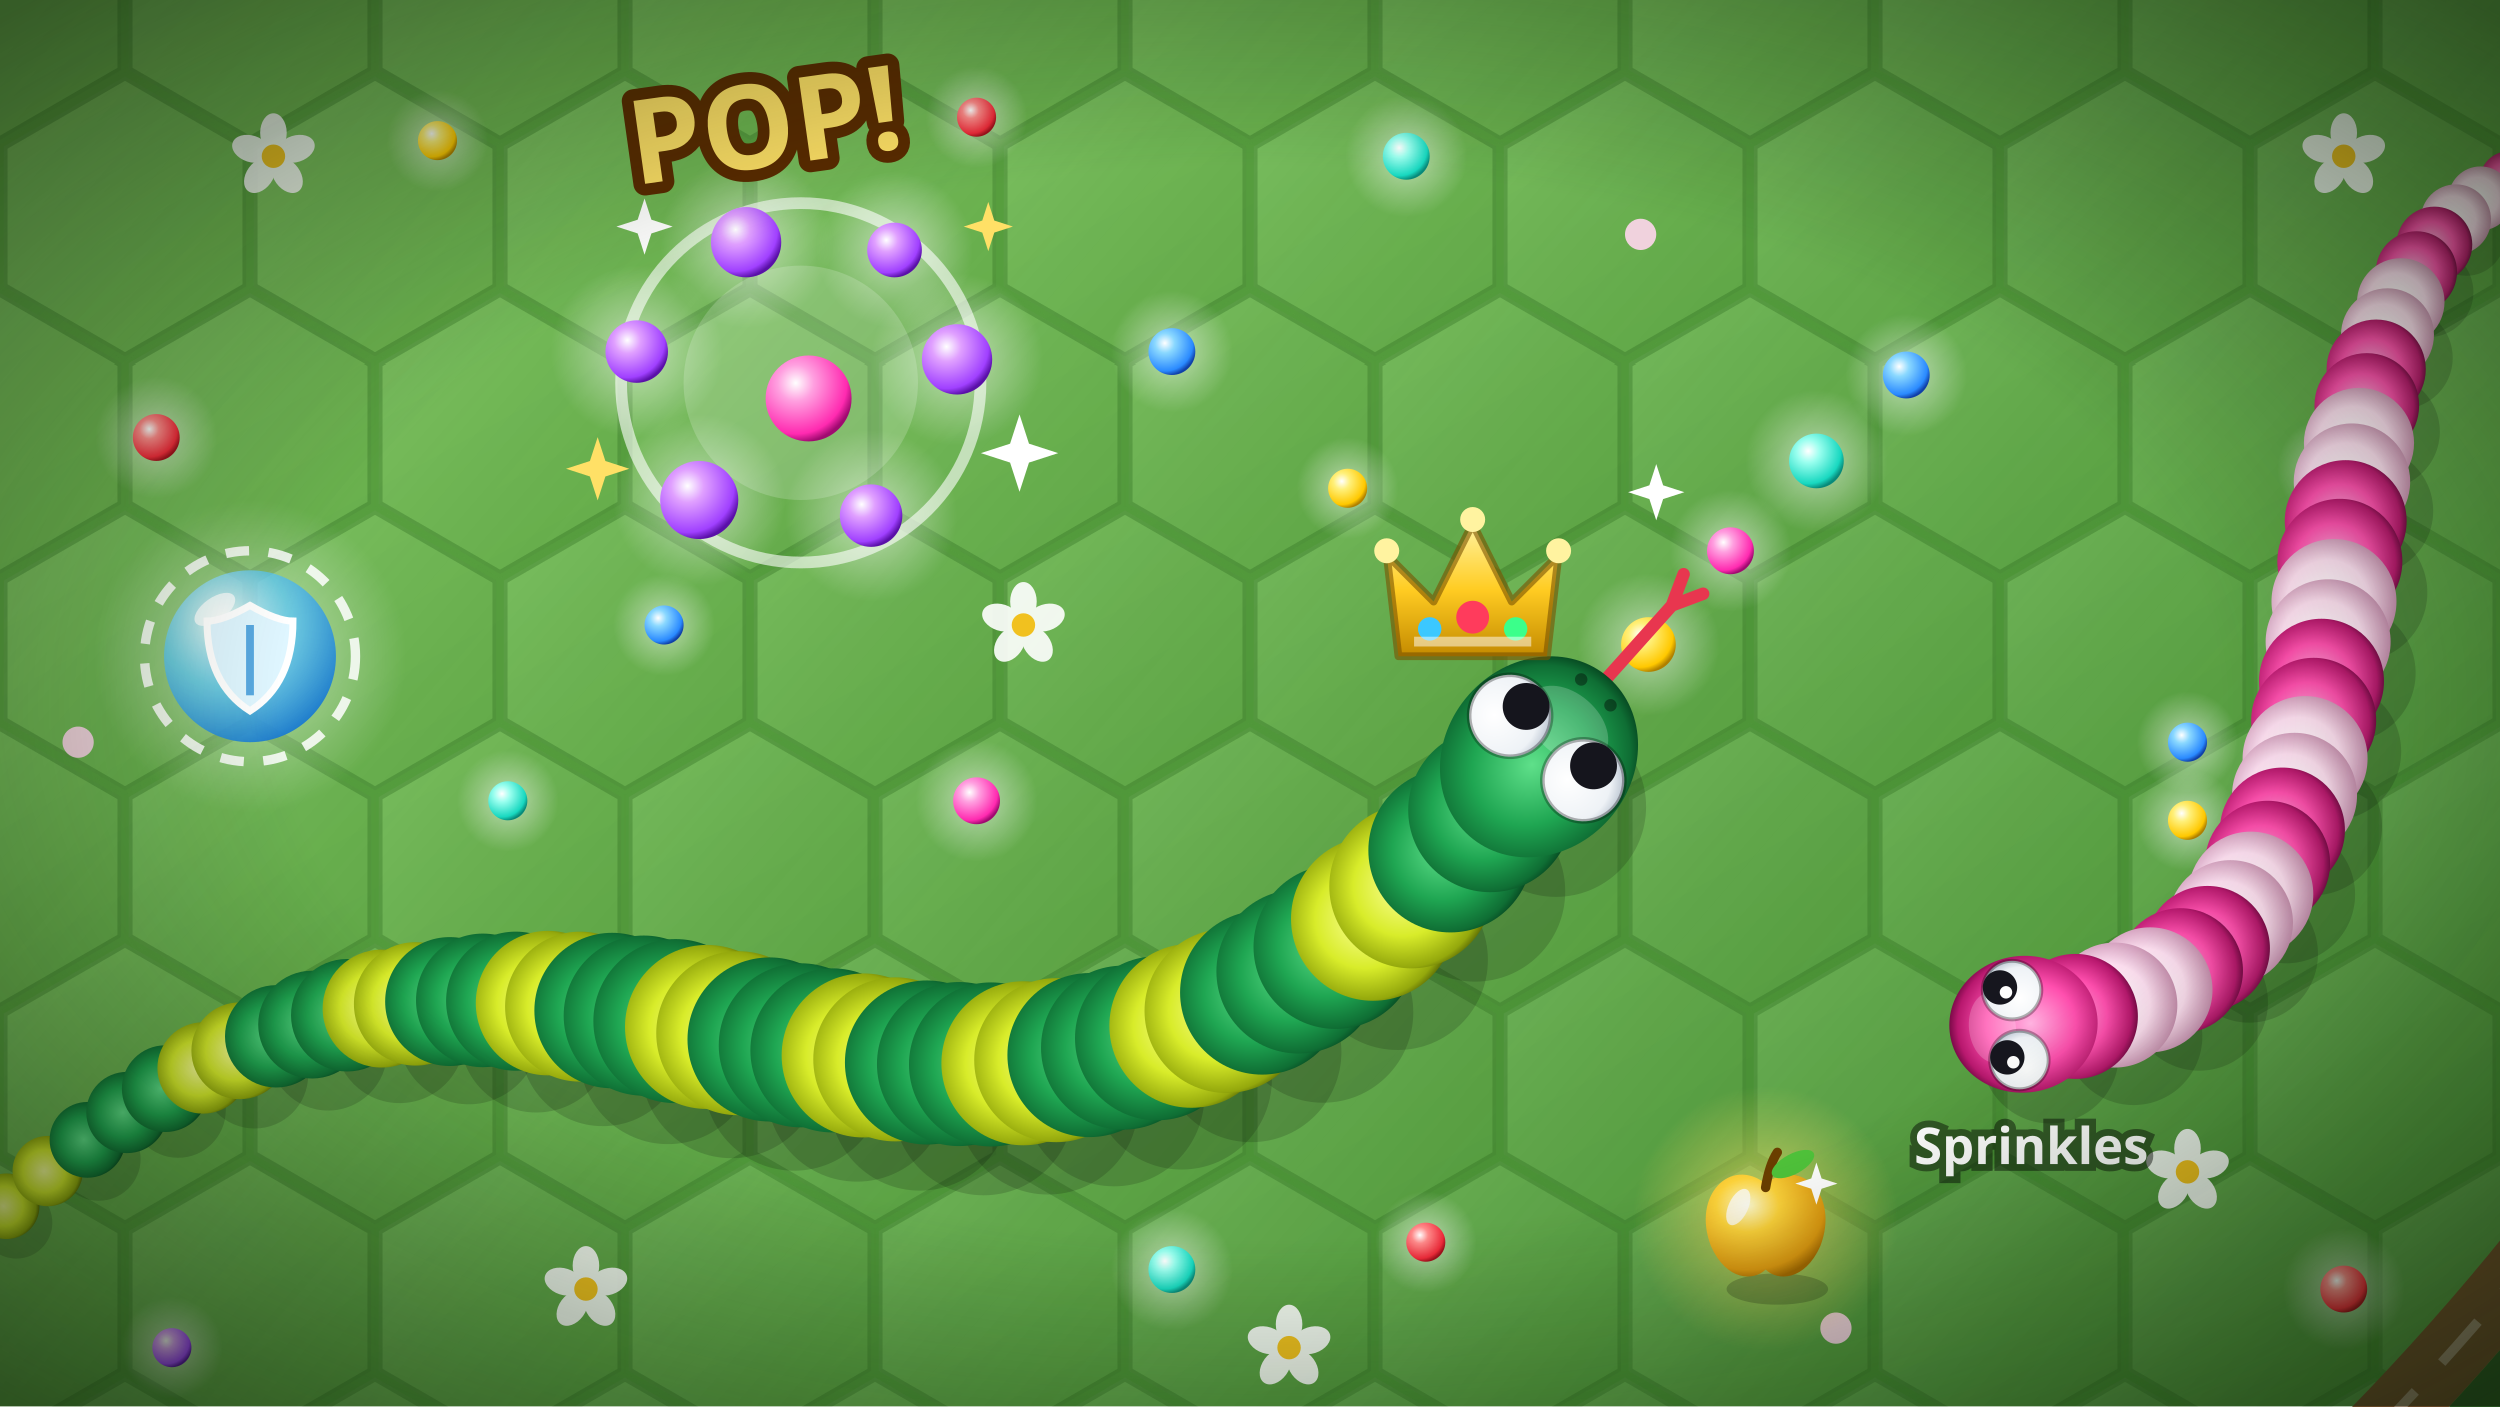
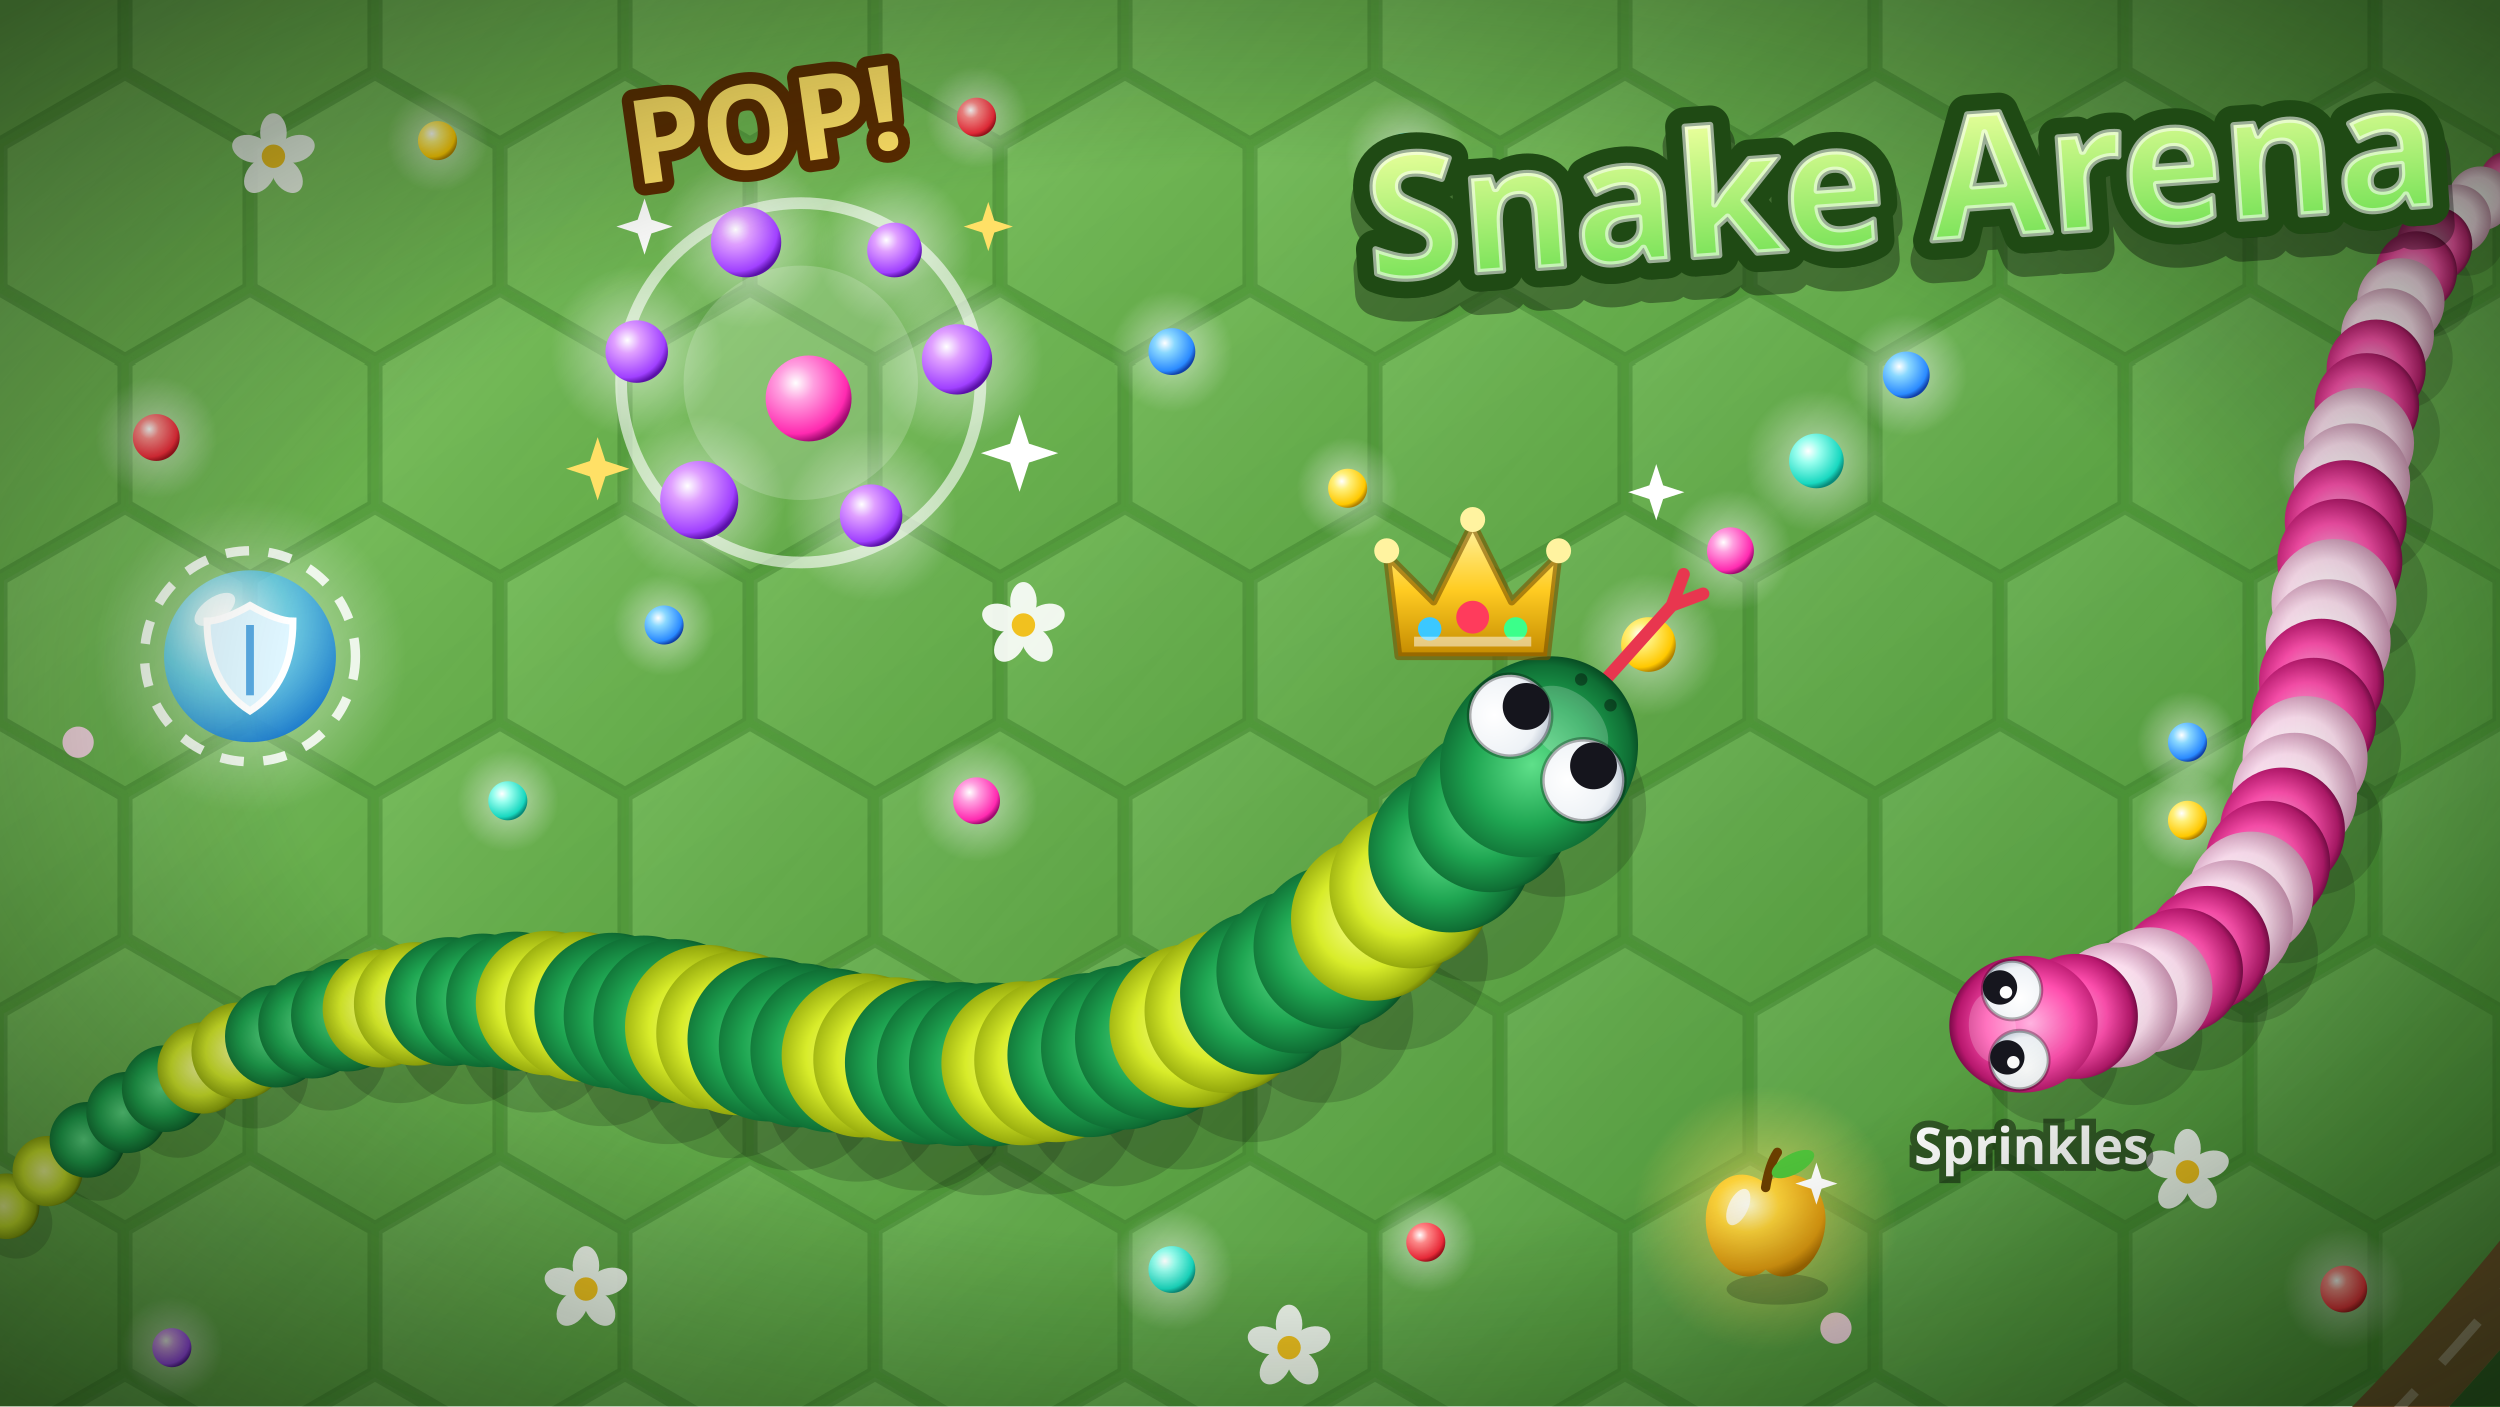
<svg xmlns="http://www.w3.org/2000/svg" xmlns:xlink="http://www.w3.org/1999/xlink" viewBox="0 0 640 360" width="640" height="360">
  <defs>
    <linearGradient id="grass" x1="0" y1="0" x2="1" y2="1">
      <stop offset="0" stop-color="#78c457" />
      <stop offset="1" stop-color="#4e9a3a" />
    </linearGradient>
    <linearGradient id="hexfill" x1="0" y1="0" x2="1" y2="1">
      <stop offset="0" stop-color="#ffffff" stop-opacity="0.10" />
      <stop offset="1" stop-color="#000000" stop-opacity="0.06" />
    </linearGradient>
    <path id="hexp" d="M32 18.5 L0 37 L-32 18.5 L-32 -18.5 L0 -37 L32 -18.5 Z" />
    <pattern id="hexes" width="64" height="111" patternUnits="userSpaceOnUse">
      <g fill="url(#hexfill)" stroke="#2f6e22" stroke-opacity="0.35" stroke-width="2">
        <use href="#hexp" xlink:href="#hexp" transform="translate(0 0) scale(0.97)" />
        <use href="#hexp" xlink:href="#hexp" transform="translate(64 0) scale(0.97)" />
        <use href="#hexp" xlink:href="#hexp" transform="translate(0 111) scale(0.97)" />
        <use href="#hexp" xlink:href="#hexp" transform="translate(64 111) scale(0.97)" />
        <use href="#hexp" xlink:href="#hexp" transform="translate(32 55.5) scale(0.97)" />
      </g>
    </pattern>
    <radialGradient id="vig" cx="50%" cy="50%" r="70%">
      <stop offset="0.55" stop-color="#0a1a05" stop-opacity="0" />
      <stop offset="1" stop-color="#0a1a05" stop-opacity="0.6" />
    </radialGradient>
    <radialGradient id="pA" cx="45%" cy="50%" r="55%">
      <stop offset="0" stop-color="#5fe08a" />
      <stop offset="0.55" stop-color="#1fa652" />
      <stop offset="0.9" stop-color="#0f6e34" />
      <stop offset="1" stop-color="#074a22" />
    </radialGradient>
    <radialGradient id="pB" cx="45%" cy="50%" r="55%">
      <stop offset="0" stop-color="#fbff9a" />
      <stop offset="0.55" stop-color="#d8ec2a" />
      <stop offset="0.9" stop-color="#94a80c" />
      <stop offset="1" stop-color="#5a6a04" />
    </radialGradient>
    <radialGradient id="rA" cx="45%" cy="50%" r="55%">
      <stop offset="0" stop-color="#ffb3e0" />
      <stop offset="0.55" stop-color="#ff4fae" />
      <stop offset="0.9" stop-color="#b8186e" />
      <stop offset="1" stop-color="#7a0a48" />
    </radialGradient>
    <radialGradient id="rB" cx="45%" cy="50%" r="55%">
      <stop offset="0" stop-color="#ffffff" />
      <stop offset="0.6" stop-color="#ffe0f2" />
      <stop offset="1" stop-color="#c890b0" />
    </radialGradient>
    <radialGradient id="eye" cx="38%" cy="35%" r="70%">
      <stop offset="0" stop-color="#ffffff" />
      <stop offset="0.75" stop-color="#eef2f6" />
      <stop offset="1" stop-color="#b9c3d0" />
    </radialGradient>
    <radialGradient id="halo">
      <stop offset="0" stop-color="#ffffff" stop-opacity="0.55" />
      <stop offset="1" stop-color="#ffffff" stop-opacity="0" />
    </radialGradient>
    <radialGradient id="oR" cx="35%" cy="32%" r="70%">
      <stop offset="0" stop-color="#fff" />
      <stop offset="0.3" stop-color="#ff8a8a" />
      <stop offset="0.85" stop-color="#ee2a3a" />
      <stop offset="1" stop-color="#a0101c" />
    </radialGradient>
    <radialGradient id="oY" cx="35%" cy="32%" r="70%">
      <stop offset="0" stop-color="#fff" />
      <stop offset="0.3" stop-color="#fff07a" />
      <stop offset="0.85" stop-color="#ffc800" />
      <stop offset="1" stop-color="#b08000" />
    </radialGradient>
    <radialGradient id="oB" cx="35%" cy="32%" r="70%">
      <stop offset="0" stop-color="#fff" />
      <stop offset="0.3" stop-color="#8ad8ff" />
      <stop offset="0.85" stop-color="#2a8aff" />
      <stop offset="1" stop-color="#1040a8" />
    </radialGradient>
    <radialGradient id="oP" cx="35%" cy="32%" r="70%">
      <stop offset="0" stop-color="#fff" />
      <stop offset="0.3" stop-color="#e0a0ff" />
      <stop offset="0.85" stop-color="#a040ff" />
      <stop offset="1" stop-color="#5a10a8" />
    </radialGradient>
    <radialGradient id="oC" cx="35%" cy="32%" r="70%">
      <stop offset="0" stop-color="#fff" />
      <stop offset="0.3" stop-color="#9affef" />
      <stop offset="0.85" stop-color="#18d8c0" />
      <stop offset="1" stop-color="#088a7a" />
    </radialGradient>
    <radialGradient id="oM" cx="35%" cy="32%" r="70%">
      <stop offset="0" stop-color="#fff" />
      <stop offset="0.3" stop-color="#ffa0e0" />
      <stop offset="0.85" stop-color="#ff2ab0" />
      <stop offset="1" stop-color="#a00a70" />
    </radialGradient>
    <radialGradient id="gold" cx="35%" cy="30%" r="75%">
      <stop offset="0" stop-color="#fffbd0" />
      <stop offset="0.35" stop-color="#ffd43b" />
      <stop offset="0.85" stop-color="#e09a10" />
      <stop offset="1" stop-color="#a86a00" />
    </radialGradient>
    <radialGradient id="goldglow">
      <stop offset="0" stop-color="#ffe066" stop-opacity="0.7" />
      <stop offset="1" stop-color="#ffe066" stop-opacity="0" />
    </radialGradient>
    <radialGradient id="bubble" cx="35%" cy="30%" r="75%">
      <stop offset="0" stop-color="#ffffff" stop-opacity="0.85" />
      <stop offset="0.5" stop-color="#58c8ff" stop-opacity="0.7" />
      <stop offset="1" stop-color="#1a7ad0" stop-opacity="0.95" />
    </radialGradient>
    <linearGradient id="crown" x1="0" y1="0" x2="0" y2="1">
      <stop offset="0" stop-color="#fff3a0" />
      <stop offset="0.5" stop-color="#ffcc22" />
      <stop offset="1" stop-color="#c48a00" />
    </linearGradient>
    <linearGradient id="wall" x1="0" y1="0" x2="1" y2="1">
      <stop offset="0" stop-color="#a87848" />
      <stop offset="1" stop-color="#6a4626" />
    </linearGradient>
    <g id="flower">
      <ellipse cx="0" cy="-6" rx="3.4" ry="5" fill="#fff" />
      <ellipse cx="5.7" cy="-1.9" rx="3.4" ry="5" fill="#fff" transform="rotate(72 5.7 -1.9)" />
      <ellipse cx="3.5" cy="4.9" rx="3.4" ry="5" fill="#fff" transform="rotate(144 3.5 4.9)" />
      <ellipse cx="-3.5" cy="4.9" rx="3.4" ry="5" fill="#fff" transform="rotate(216 -3.5 4.9)" />
      <ellipse cx="-5.7" cy="-1.9" rx="3.4" ry="5" fill="#fff" transform="rotate(288 -5.7 -1.9)" />
      <circle r="3" fill="#ffc21a" />
    </g>
    <path id="spark" d="M0 -9 L2.2 -2.2 L9 0 L2.2 2.2 L0 9 L-2.2 2.2 L-9 0 L-2.2 -2.2 Z" />
  </defs>
  <rect width="640" height="360" fill="url(#grass)" />
  <rect width="640" height="360" fill="url(#hexes)" />
  <g opacity="0.9">
    <use href="#flower" xlink:href="#flower" x="70" y="40" />
    <use href="#flower" xlink:href="#flower" x="262" y="160" />
    <use href="#flower" xlink:href="#flower" x="560" y="300" />
    <use href="#flower" xlink:href="#flower" x="330" y="345" />
    <use href="#flower" xlink:href="#flower" x="600" y="40" />
    <use href="#flower" xlink:href="#flower" x="150" y="330" />
  </g>
  <g fill="#ffd6ec" opacity="0.9">
    <circle cx="420" cy="60" r="4" />
    <circle cx="20" cy="190" r="4" />
    <circle cx="470" cy="340" r="4" />
  </g>
  <circle cx="150" cy="-80" r="664" fill="none" stroke="#2c5a24" stroke-width="30" />
  <circle cx="150" cy="-80" r="640" fill="none" stroke="url(#wall)" stroke-width="18" />
  <circle cx="150" cy="-80" r="640" fill="none" stroke="#ffffff" stroke-opacity="0.35" stroke-width="2.5" stroke-dasharray="14 10" />
  <circle cx="300" cy="90" r="15.6" fill="url(#halo)" />
  <circle cx="300" cy="90" r="6" fill="url(#oB)" />
  <circle cx="345" cy="125" r="13.0" fill="url(#halo)" />
  <circle cx="345" cy="125" r="5" fill="url(#oY)" />
  <circle cx="250" cy="205" r="15.6" fill="url(#halo)" />
  <circle cx="250" cy="205" r="6" fill="url(#oM)" />
  <circle cx="130" cy="205" r="13.0" fill="url(#halo)" />
  <circle cx="130" cy="205" r="5" fill="url(#oC)" />
  <circle cx="40" cy="112" r="15.6" fill="url(#halo)" />
  <circle cx="40" cy="112" r="6" fill="url(#oR)" />
  <circle cx="112" cy="36" r="13.0" fill="url(#halo)" />
  <circle cx="112" cy="36" r="5" fill="url(#oY)" />
  <circle cx="360" cy="40" r="15.6" fill="url(#halo)" />
  <circle cx="360" cy="40" r="6" fill="url(#oC)" />
  <circle cx="600" cy="330" r="15.6" fill="url(#halo)" />
  <circle cx="600" cy="330" r="6" fill="url(#oR)" />
  <circle cx="560" cy="190" r="13.0" fill="url(#halo)" />
  <circle cx="560" cy="190" r="5" fill="url(#oB)" />
  <circle cx="300" cy="325" r="15.6" fill="url(#halo)" />
  <circle cx="300" cy="325" r="6" fill="url(#oC)" />
  <circle cx="365" cy="318" r="13.0" fill="url(#halo)" />
  <circle cx="365" cy="318" r="5" fill="url(#oR)" />
  <circle cx="44" cy="345" r="13.0" fill="url(#halo)" />
  <circle cx="44" cy="345" r="5" fill="url(#oP)" />
  <circle cx="596" cy="120" r="13.0" fill="url(#halo)" />
  <circle cx="596" cy="120" r="5" fill="url(#oM)" />
  <circle cx="250" cy="30" r="13.0" fill="url(#halo)" />
  <circle cx="250" cy="30" r="5" fill="url(#oR)" />
  <circle cx="170" cy="160" r="13.0" fill="url(#halo)" />
  <circle cx="170" cy="160" r="5" fill="url(#oB)" />
  <circle cx="422" cy="165" r="18.2" fill="url(#halo)" />
  <circle cx="422" cy="165" r="7" fill="url(#oY)" />
  <circle cx="443" cy="141" r="15.6" fill="url(#halo)" />
  <circle cx="443" cy="141" r="6" fill="url(#oM)" />
  <circle cx="465" cy="118" r="18.2" fill="url(#halo)" />
  <circle cx="465" cy="118" r="7" fill="url(#oC)" />
  <circle cx="488" cy="96" r="15.6" fill="url(#halo)" />
  <circle cx="488" cy="96" r="6" fill="url(#oB)" />
  <circle cx="560" cy="210" r="13" fill="url(#halo)" />
  <circle cx="560" cy="210" r="5" fill="url(#oY)" />
  <g transform="translate(205 98)">
    <circle r="46" fill="none" stroke="#ffffff" stroke-opacity="0.6" stroke-width="3" />
    <circle r="30" fill="#ffffff" opacity="0.18" />
    <circle cx="40" cy="-6" r="22" fill="url(#halo)" />
    <circle cx="40" cy="-6" r="9" fill="url(#oP)" />
    <circle cx="18" cy="34" r="22" fill="url(#halo)" />
    <circle cx="18" cy="34" r="8" fill="url(#oP)" />
    <circle cx="-26" cy="30" r="22" fill="url(#halo)" />
    <circle cx="-26" cy="30" r="10" fill="url(#oP)" />
    <circle cx="-42" cy="-8" r="22" fill="url(#halo)" />
    <circle cx="-42" cy="-8" r="8" fill="url(#oP)" />
    <circle cx="-14" cy="-36" r="22" fill="url(#halo)" />
    <circle cx="-14" cy="-36" r="9" fill="url(#oP)" />
    <circle cx="24" cy="-34" r="20" fill="url(#halo)" />
    <circle cx="24" cy="-34" r="7" fill="url(#oP)" />
    <circle cx="2" cy="4" r="11" fill="url(#oM)" />
    <use href="#spark" xlink:href="#spark" fill="#ffffff" transform="translate(56 18) scale(1.1)" />
    <use href="#spark" xlink:href="#spark" fill="#ffe066" transform="translate(-52 22) scale(0.9)" />
    <use href="#spark" xlink:href="#spark" fill="#ffffff" transform="translate(-40 -40) scale(0.8)" />
    <use href="#spark" xlink:href="#spark" fill="#ffe066" transform="translate(48 -40) scale(0.7)" />
    <text x="0" y="-56" text-anchor="middle" font-family="Fredoka, 'Trebuchet MS', sans-serif" font-weight="700" font-size="30" fill="#ffe066" stroke="#5a2a00" stroke-width="6" paint-order="stroke" stroke-linejoin="round" transform="rotate(-8)">POP!</text>
  </g>
  <g transform="translate(452 312)">
    <circle r="34" fill="url(#goldglow)" />
    <ellipse cx="3" cy="18" rx="13" ry="4" fill="#000" opacity="0.2" />
    <path d="M0 -9 C9 -16 19 -6 14 7 C10 16 3 16 0 13 C-3 16 -10 16 -14 7 C-19 -6 -9 -16 0 -9 Z" fill="url(#gold)" />
    <path d="M0 -8 Q1 -14 3 -17" stroke="#6a3e00" stroke-width="2.4" fill="none" stroke-linecap="round" />
    <ellipse cx="7" cy="-14" rx="6" ry="2.6" fill="#4fc23a" transform="rotate(-28 7 -14)" />
    <ellipse cx="-7" cy="-3" rx="2.5" ry="5" fill="#fff" opacity="0.75" transform="rotate(25 -7 -3)" />
    <use href="#spark" xlink:href="#spark" fill="#ffffff" transform="translate(13 -9) scale(0.6)" />
  </g>
  <g transform="translate(64 168)">
    <circle r="40" fill="url(#halo)" />
    <circle r="22" fill="url(#bubble)" />
    <circle r="27" fill="none" stroke="#ffffff" stroke-opacity="0.85" stroke-width="2.4" stroke-dasharray="6 5" />
    <path d="M0 -13 Q7 -9 11 -9 Q11 7 0 14 Q-11 7 -11 -9 Q-7 -9 0 -13 Z" fill="#dff6ff" stroke="#ffffff" stroke-width="1.8" />
    <path d="M0 -8 V10" stroke="#58a8e0" stroke-width="2" />
    <ellipse cx="-9" cy="-12" rx="6" ry="3" fill="#fff" opacity="0.7" transform="rotate(-35 -9 -12)" />
  </g>
  <g>
    <circle cx="661.8" cy="43.0" r="6.6" fill="#000" opacity="0.16" />
    <circle cx="644.5" cy="49.9" r="8.2" fill="#000" opacity="0.16" />
    <circle cx="631.4" cy="60.7" r="9.9" fill="#000" opacity="0.16" />
    <circle cx="621.7" cy="74.8" r="11.5" fill="#000" opacity="0.16" />
    <circle cx="614.8" cy="91.6" r="13.1" fill="#000" opacity="0.16" />
    <circle cx="609.9" cy="110.5" r="14.7" fill="#000" opacity="0.16" />
    <circle cx="606.5" cy="130.8" r="16.4" fill="#000" opacity="0.16" />
    <circle cx="603.8" cy="151.7" r="17.6" fill="#000" opacity="0.16" />
    <circle cx="600.8" cy="172.3" r="17.6" fill="#000" opacity="0.16" />
    <circle cx="597.1" cy="192.4" r="17.6" fill="#000" opacity="0.16" />
    <circle cx="592.2" cy="211.6" r="17.6" fill="#000" opacity="0.16" />
    <circle cx="585.3" cy="229.0" r="17.6" fill="#000" opacity="0.16" />
    <circle cx="575.8" cy="244.2" r="17.6" fill="#000" opacity="0.16" />
    <circle cx="563.0" cy="256.5" r="17.6" fill="#000" opacity="0.16" />
    <circle cx="546.2" cy="265.3" r="17.6" fill="#000" opacity="0.16" />
    <circle cx="524.8" cy="270.0" r="17.6" fill="#000" opacity="0.16" />
    <circle cx="660.0" cy="40.0" r="6.0" fill="url(#rB)" />
    <circle cx="650.6" cy="42.6" r="6.7" fill="url(#rA)" />
    <circle cx="642.3" cy="46.2" r="7.5" fill="url(#rA)" />
    <circle cx="635.0" cy="50.8" r="8.2" fill="url(#rB)" />
    <circle cx="628.7" cy="56.2" r="9.0" fill="url(#rB)" />
    <circle cx="623.2" cy="62.6" r="9.7" fill="url(#rA)" />
    <circle cx="618.6" cy="69.6" r="10.4" fill="url(#rA)" />
    <circle cx="614.6" cy="77.3" r="11.2" fill="url(#rB)" />
    <circle cx="611.2" cy="85.7" r="11.9" fill="url(#rB)" />
    <circle cx="608.3" cy="94.5" r="12.7" fill="url(#rA)" />
    <circle cx="605.9" cy="103.8" r="13.4" fill="url(#rA)" />
    <circle cx="603.9" cy="113.4" r="14.1" fill="url(#rB)" />
    <circle cx="602.1" cy="123.3" r="14.9" fill="url(#rB)" />
    <circle cx="600.5" cy="133.4" r="15.6" fill="url(#rA)" />
    <circle cx="599.0" cy="143.7" r="16.0" fill="url(#rA)" />
    <circle cx="597.5" cy="154.0" r="16.0" fill="url(#rB)" />
    <circle cx="596.0" cy="164.3" r="16.0" fill="url(#rB)" />
    <circle cx="594.3" cy="174.4" r="16.0" fill="url(#rA)" />
    <circle cx="592.3" cy="184.4" r="16.0" fill="url(#rA)" />
    <circle cx="590.1" cy="194.2" r="16.0" fill="url(#rB)" />
    <circle cx="587.4" cy="203.6" r="16.0" fill="url(#rB)" />
    <circle cx="584.3" cy="212.5" r="16.0" fill="url(#rA)" />
    <circle cx="580.5" cy="221.0" r="16.0" fill="url(#rA)" />
    <circle cx="576.2" cy="228.9" r="16.0" fill="url(#rB)" />
    <circle cx="571.0" cy="236.2" r="16.0" fill="url(#rB)" />
    <circle cx="565.1" cy="242.8" r="16.0" fill="url(#rA)" />
    <circle cx="558.2" cy="248.5" r="16.0" fill="url(#rA)" />
    <circle cx="550.4" cy="253.4" r="16.0" fill="url(#rB)" />
    <circle cx="541.4" cy="257.3" r="16.0" fill="url(#rB)" />
    <circle cx="531.3" cy="260.2" r="16.0" fill="url(#rA)" />
  </g>
  <g transform="translate(520 262) rotate(174)">
    <ellipse cx="2" cy="0" rx="19" ry="17.5" fill="url(#rA)" />
    <ellipse cx="10" cy="0" rx="6" ry="9" fill="#fff" opacity="0.2" />
    <circle cx="4" cy="-9" r="7.5" fill="url(#eye)" stroke="#000" stroke-opacity="0.3" />
    <circle cx="4" cy="9" r="7.5" fill="url(#eye)" stroke="#000" stroke-opacity="0.3" />
    <circle cx="7" cy="-8" r="4.4" fill="#16161e" />
    <circle cx="7" cy="10" r="4.4" fill="#16161e" />
    <circle cx="5.6" cy="-9.4" r="1.6" fill="#fff" />
    <circle cx="5.6" cy="8.6" r="1.6" fill="#fff" />
  </g>
  <text x="520" y="298" text-anchor="middle" font-family="Nunito, 'Trebuchet MS', sans-serif" font-weight="800" font-size="13" fill="#fff" stroke="#000" stroke-opacity="0.45" stroke-width="3.5" paint-order="stroke">Sprinkles</text>
  <g>
    <circle cx="-17.9" cy="333.5" r="7.7" fill="#000" opacity="0.16" />
    <circle cx="4.2" cy="313.0" r="9.2" fill="#000" opacity="0.16" />
    <circle cx="25.3" cy="296.7" r="10.7" fill="#000" opacity="0.16" />
    <circle cx="45.6" cy="284.2" r="12.2" fill="#000" opacity="0.16" />
    <circle cx="65.2" cy="275.2" r="13.7" fill="#000" opacity="0.16" />
    <circle cx="84.0" cy="269.2" r="15.1" fill="#000" opacity="0.16" />
    <circle cx="102.3" cy="265.8" r="16.6" fill="#000" opacity="0.16" />
    <circle cx="120.0" cy="264.6" r="18.1" fill="#000" opacity="0.16" />
    <circle cx="137.3" cy="265.2" r="19.6" fill="#000" opacity="0.16" />
    <circle cx="154.3" cy="267.2" r="21.1" fill="#000" opacity="0.16" />
    <circle cx="171.0" cy="270.3" r="22.6" fill="#000" opacity="0.16" />
    <circle cx="187.3" cy="273.4" r="23.1" fill="#000" opacity="0.16" />
    <circle cx="203.3" cy="276.6" r="23.1" fill="#000" opacity="0.16" />
    <circle cx="219.4" cy="279.4" r="23.1" fill="#000" opacity="0.16" />
    <circle cx="235.5" cy="281.7" r="23.1" fill="#000" opacity="0.16" />
    <circle cx="251.8" cy="282.9" r="23.1" fill="#000" opacity="0.16" />
    <circle cx="268.3" cy="282.7" r="23.1" fill="#000" opacity="0.16" />
    <circle cx="285.2" cy="280.6" r="23.1" fill="#000" opacity="0.16" />
    <circle cx="302.5" cy="276.3" r="23.1" fill="#000" opacity="0.16" />
    <circle cx="320.3" cy="269.3" r="23.1" fill="#000" opacity="0.16" />
    <circle cx="338.7" cy="259.2" r="23.1" fill="#000" opacity="0.16" />
    <circle cx="357.8" cy="245.7" r="23.1" fill="#000" opacity="0.16" />
    <circle cx="377.6" cy="228.2" r="23.1" fill="#000" opacity="0.16" />
    <circle cx="398.3" cy="206.5" r="23.1" fill="#000" opacity="0.16" />
    <circle cx="-20.0" cy="330.0" r="7.0" fill="url(#pA)" />
    <circle cx="-9.0" cy="318.8" r="7.7" fill="url(#pA)" />
    <circle cx="1.7" cy="308.8" r="8.4" fill="url(#pB)" />
    <circle cx="12.2" cy="299.8" r="9.0" fill="url(#pB)" />
    <circle cx="22.4" cy="291.8" r="9.7" fill="url(#pA)" />
    <circle cx="32.5" cy="284.8" r="10.4" fill="url(#pA)" />
    <circle cx="42.3" cy="278.7" r="11.1" fill="url(#pA)" />
    <circle cx="52.0" cy="273.4" r="11.7" fill="url(#pB)" />
    <circle cx="61.4" cy="269.0" r="12.4" fill="url(#pB)" />
    <circle cx="70.7" cy="265.3" r="13.1" fill="url(#pA)" />
    <circle cx="79.9" cy="262.3" r="13.8" fill="url(#pA)" />
    <circle cx="88.9" cy="259.9" r="14.4" fill="url(#pA)" />
    <circle cx="97.7" cy="258.2" r="15.1" fill="url(#pB)" />
    <circle cx="106.4" cy="257.0" r="15.8" fill="url(#pB)" />
    <circle cx="115.1" cy="256.4" r="16.5" fill="url(#pA)" />
    <circle cx="123.6" cy="256.1" r="17.1" fill="url(#pA)" />
    <circle cx="132.0" cy="256.3" r="17.8" fill="url(#pA)" />
    <circle cx="140.3" cy="256.8" r="18.5" fill="url(#pB)" />
    <circle cx="148.5" cy="257.7" r="19.2" fill="url(#pB)" />
    <circle cx="156.7" cy="258.7" r="19.9" fill="url(#pA)" />
    <circle cx="164.8" cy="260.0" r="20.5" fill="url(#pA)" />
    <circle cx="172.9" cy="261.4" r="21.0" fill="url(#pA)" />
    <circle cx="181.0" cy="262.9" r="21.0" fill="url(#pB)" />
    <circle cx="189.0" cy="264.5" r="21.0" fill="url(#pB)" />
    <circle cx="197.0" cy="266.1" r="21.0" fill="url(#pA)" />
    <circle cx="205.0" cy="267.6" r="21.0" fill="url(#pA)" />
    <circle cx="213.1" cy="268.9" r="21.0" fill="url(#pA)" />
    <circle cx="221.1" cy="270.2" r="21.0" fill="url(#pB)" />
    <circle cx="229.2" cy="271.2" r="21.0" fill="url(#pB)" />
    <circle cx="237.3" cy="272.0" r="21.0" fill="url(#pA)" />
    <circle cx="245.5" cy="272.4" r="21.0" fill="url(#pA)" />
    <circle cx="253.7" cy="272.5" r="21.0" fill="url(#pA)" />
    <circle cx="262.0" cy="272.2" r="21.0" fill="url(#pB)" />
    <circle cx="270.4" cy="271.4" r="21.0" fill="url(#pB)" />
    <circle cx="278.9" cy="270.1" r="21.0" fill="url(#pA)" />
    <circle cx="287.5" cy="268.2" r="21.0" fill="url(#pA)" />
    <circle cx="296.2" cy="265.8" r="21.0" fill="url(#pA)" />
    <circle cx="305.0" cy="262.6" r="21.0" fill="url(#pB)" />
    <circle cx="314.0" cy="258.8" r="21.0" fill="url(#pB)" />
    <circle cx="323.1" cy="254.1" r="21.0" fill="url(#pA)" />
    <circle cx="332.4" cy="248.7" r="21.0" fill="url(#pA)" />
    <circle cx="341.9" cy="242.4" r="21.0" fill="url(#pA)" />
    <circle cx="351.5" cy="235.2" r="21.0" fill="url(#pB)" />
    <circle cx="361.3" cy="226.9" r="21.0" fill="url(#pB)" />
    <circle cx="371.3" cy="217.7" r="21.0" fill="url(#pA)" />
    <circle cx="381.5" cy="207.4" r="21.0" fill="url(#pA)" />
  </g>
  <path d="M411 174 L428 155 L436 152 M428 155 L431 147" stroke="#e8364f" stroke-width="3.2" fill="none" stroke-linecap="round" stroke-linejoin="round" />
  <g transform="translate(392 196) rotate(-48.6)">
    <ellipse cx="3" cy="0" rx="27" ry="24" fill="url(#pA)" />
    <ellipse cx="14" cy="0" rx="8" ry="12" fill="#ffffff" opacity="0.2" />
    <circle cx="25" cy="-5" r="1.6" fill="#000" opacity="0.4" />
    <circle cx="25" cy="5" r="1.6" fill="#000" opacity="0.4" />
    <circle cx="6" cy="-12.5" r="10.5" fill="url(#eye)" stroke="#000" stroke-opacity="0.3" stroke-width="1.2" />
    <circle cx="6" cy="12.5" r="10.5" fill="url(#eye)" stroke="#000" stroke-opacity="0.3" stroke-width="1.2" />
    <circle cx="10.5" cy="-11" r="6" fill="#15151d" />
    <circle cx="10.5" cy="12" r="6" fill="#15151d" />
  </g>
  <g transform="translate(377 164)">
    <path d="M-19 4 L-22 -22 L-10 -10 L0 -30 L10 -10 L22 -22 L19 4 Z" fill="url(#crown)" stroke="#7a5200" stroke-opacity="0.6" stroke-width="2" stroke-linejoin="round" />
    <circle cx="0" cy="-6" r="4.2" fill="#ff3b5c" />
    <circle cx="-11" cy="-3" r="3" fill="#3bc8ff" />
    <circle cx="11" cy="-3" r="3" fill="#3bff8a" />
    <circle cx="-22" cy="-23" r="3.2" fill="#fff3a0" />
    <circle cx="0" cy="-31" r="3.2" fill="#fff3a0" />
    <circle cx="22" cy="-23" r="3.2" fill="#fff3a0" />
    <rect x="-15" y="-1" width="30" height="2.5" fill="#fff" opacity="0.5" />
  </g>
  <use href="#spark" xlink:href="#spark" fill="#ffffff" transform="translate(424 126) scale(0.8)" />
  <rect width="640" height="360" fill="url(#vig)" />
+   <defs>
+     <linearGradient id="ttlFill" x1="0" y1="0" x2="0" y2="1">
+       <stop offset="0" stop-color="#e8ff9a" />
+       <stop offset="1" stop-color="#7ce35a" />
+     </linearGradient>
+   </defs>
+   <g font-family="Fredoka, 'Arial Rounded MT Bold', 'Trebuchet MS', sans-serif" font-weight="700" font-size="44" text-anchor="middle" stroke-linejoin="round" transform="rotate(-4 488 62)">
+     <text x="488" y="67" fill="#000" fill-opacity="0.35" stroke="#000" stroke-opacity="0.35" stroke-width="12">Snake Arena</text>
+     <text x="488" y="62" fill="url(#ttlFill)" stroke="#1f4a14" stroke-width="10" paint-order="stroke">Snake Arena</text>
+     <text x="488" y="62" fill="none" stroke="#ffffff" stroke-opacity="0.55" stroke-width="1.6">Snake Arena</text>
+   </g>
</svg>
